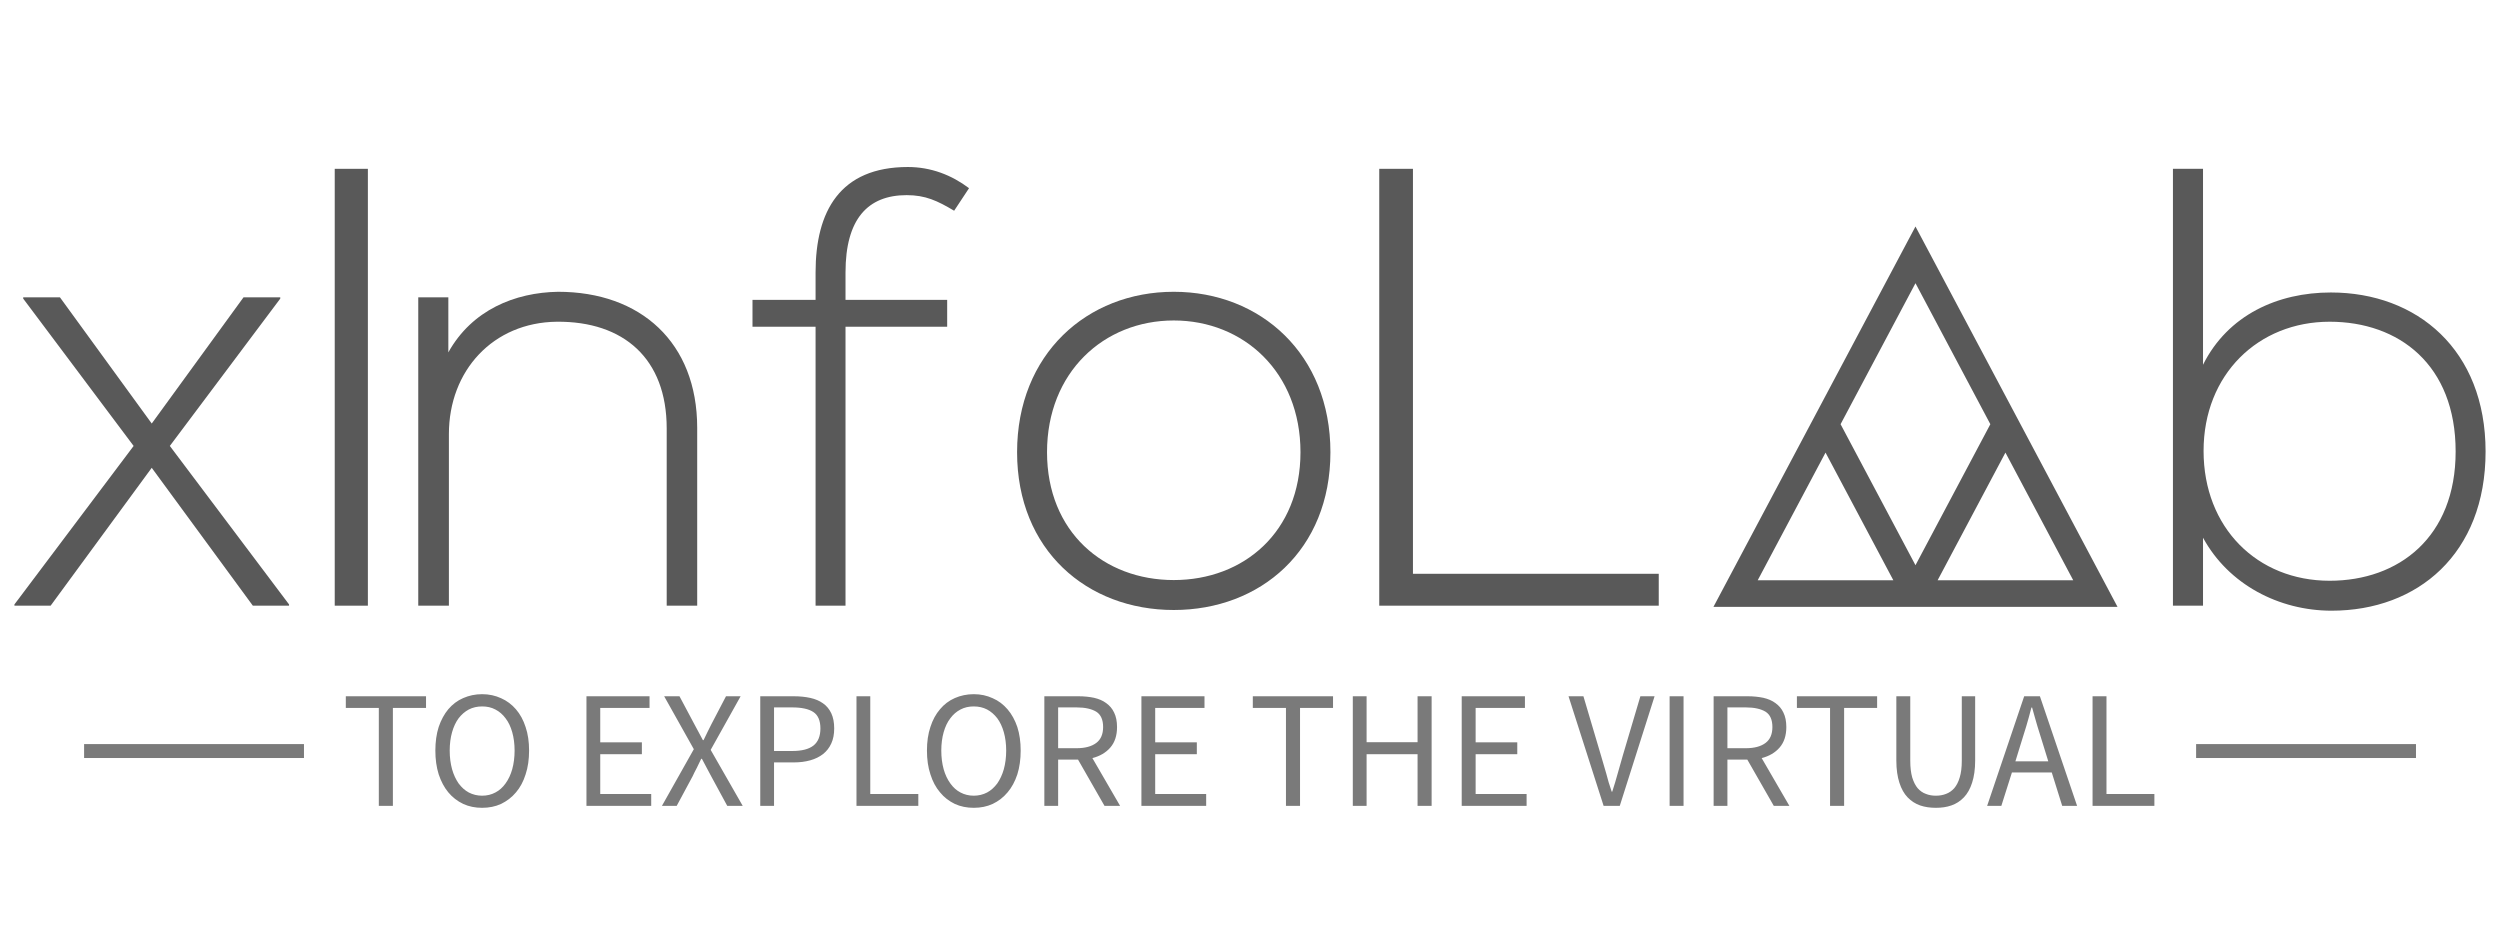
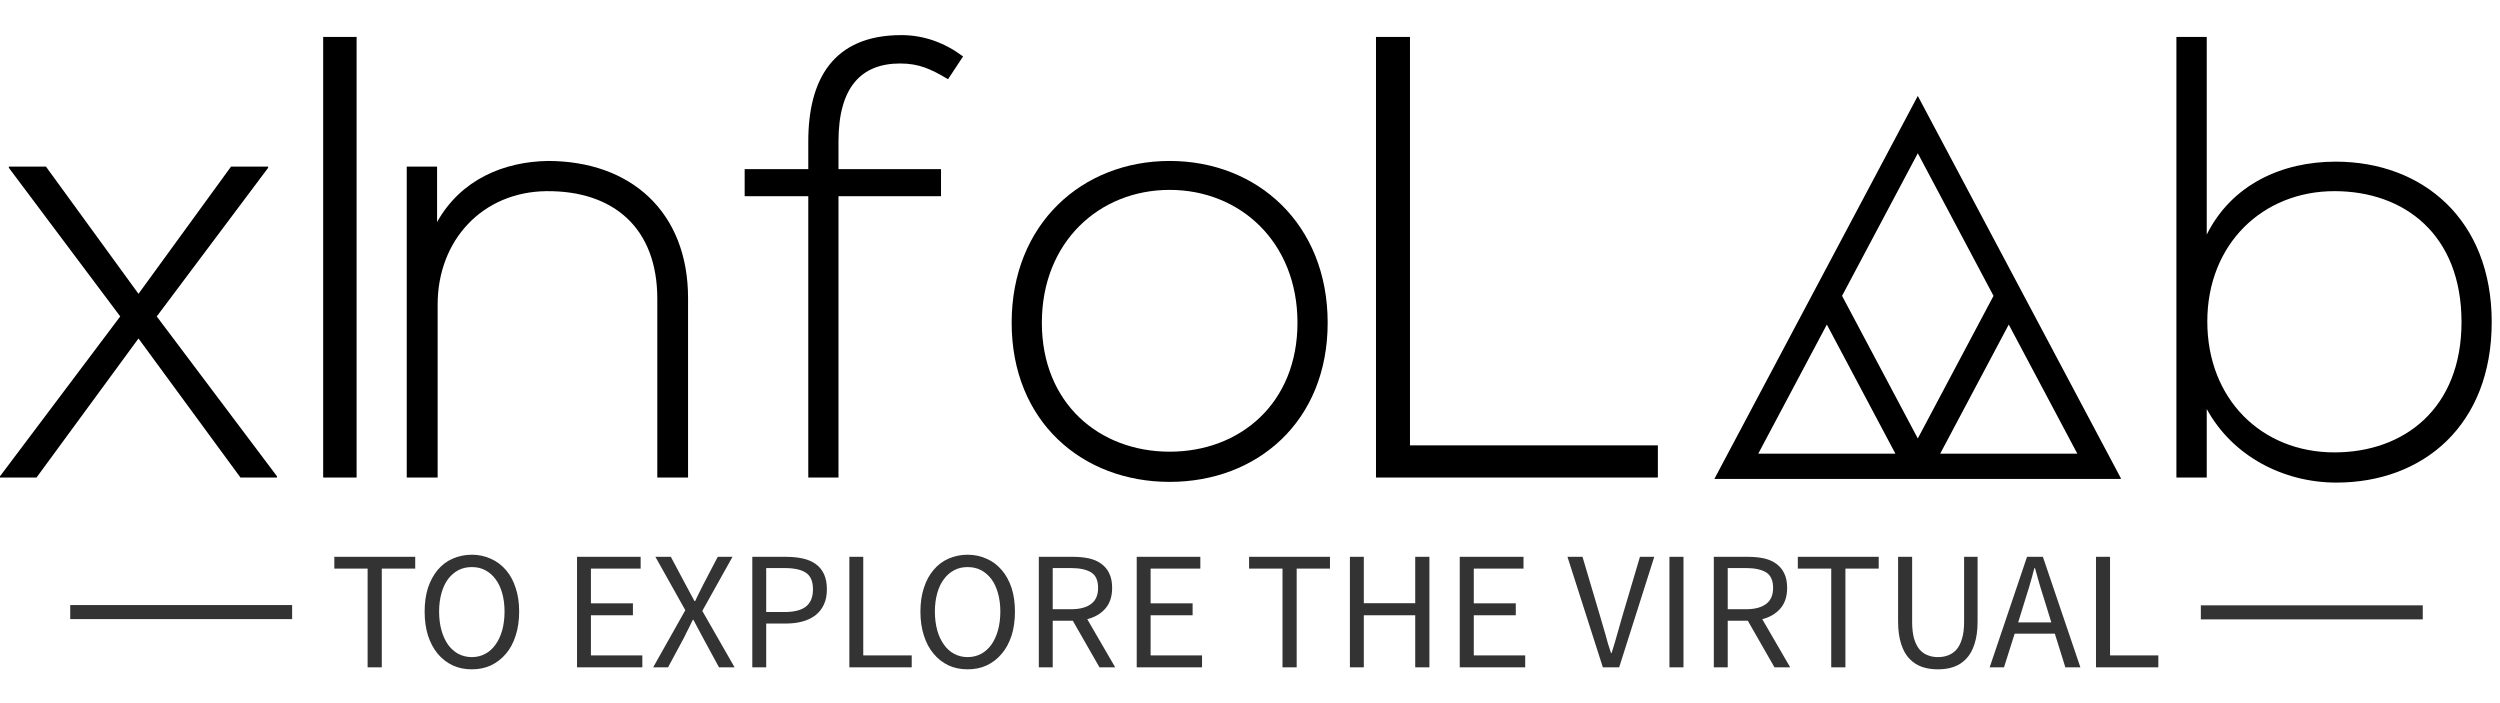
- <svg xmlns="http://www.w3.org/2000/svg" data-v-2cb57da0="" version="1.0" class="xinfolab-logo" width="660" height="250" viewBox="85 90 170 68" color-interpolation-filters="sRGB" style="margin: auto; fill: rgba(0, 0, 0, 0.65);">
-   <g data-v-2cb57da0="" transform="translate(81.27891,101.9914)">
-     <g class="logo" transform="translate(0,0)">
+ <svg xmlns="http://www.w3.org/2000/svg" version="1.0" class="xinfolab-logo" width="178" height="50" viewBox="0 0 178 45" color-interpolation-filters="sRGB">
+   <g>
+     <g class="logo">
      <g transform="translate(0, 0)">
-         <g data-gra="path-name" transform="scale(1)">
-           <path d="M3.67-22.14L1.03-22.14L1.03-22.05L8.96-11.47L0.40-0.09L0.40 0L3.00 0L10.26-9.90L17.52 0L20.12 0L20.12-0.09L11.56-11.47L19.49-22.05L19.49-22.14L16.85-22.14L10.26-13.08Z" transform="translate(-0.403286, 31.50112)" />
+         <g data-gra="path-name">
+           <path d="M3.67-22.14L1.03-22.14L1.03-22.05L8.96-11.47L0.40-0.09L0.40 0L3.00 0L10.26-9.90L17.52 0L20.12 0L20.12-0.09L11.56-11.47L19.49-22.05L19.49-22.14L16.85-22.14L10.26-13.08Z" transform="translate(-0.4, 31.5)" />
        </g>
      </g>
      <g transform="translate(23, 0)">
-         <g data-gra="path-name" transform="scale(1)">
-           <path d="M5.29 0L5.29-31.37L2.91-31.37L2.91 0Z" transform="translate(-2.912621, 31.50112)" />
+         <g data-gra="path-name">
+           <path d="M5.29 0L5.29-31.37L2.91-31.37L2.91 0Z" transform="translate(-2.9, 31.5)" />
        </g>
      </g>
      <g transform="translate(29, 0)">
-         <g data-gra="path-name" transform="scale(1)">
-           <path d="M2.46-22.14L2.46 0L4.66 0L4.66-12.32C4.66-16.89 7.84-20.34 12.41-20.39C17.21-20.43 20.30-17.74 20.30-12.73L20.30 0L22.49 0L22.49-12.77C22.49-18.91 18.42-22.54 12.50-22.54C9.41-22.49 6.32-21.24 4.62-18.19L4.62-22.14Z" transform="translate(-2.464526, 31.50112)" />
+         <g data-gra="path-name">
+           <path d="M2.46-22.14L2.46 0L4.66 0L4.66-12.32C4.66-16.89 7.84-20.34 12.41-20.39C17.21-20.43 20.30-17.74 20.30-12.73L20.30 0L22.49 0L22.49-12.77C22.49-18.91 18.42-22.54 12.50-22.54C9.41-22.49 6.32-21.24 4.62-18.19L4.62-22.14Z" transform="translate(-2.5, 31.5)" />
        </g>
      </g>
      <g transform="translate(53, 0)">
-         <g data-gra="path-name" transform="scale(1)">
-           <path d="M6.90 0L6.90-20.03L14.20-20.03L14.20-21.96L6.90-21.96L6.90-23.93C6.90-27.78 8.51-29.48 11.29-29.48C12.64-29.48 13.49-29.08 14.70-28.36L15.77-29.98C14.52-30.92 13.04-31.50 11.38-31.50C6.50-31.50 4.75-28.32 4.75-23.93L4.75-21.96L0.22-21.96L0.22-20.03L4.75-20.03L4.75 0Z" transform="translate(-0.2240478, 31.50112)" />
+         <g data-gra="path-name">
+           <path d="M6.90 0L6.90-20.03L14.20-20.03L14.20-21.96L6.90-21.96L6.90-23.93C6.90-27.78 8.51-29.48 11.29-29.48C12.64-29.48 13.49-29.08 14.70-28.36L15.77-29.98C14.52-30.92 13.04-31.50 11.38-31.50C6.50-31.50 4.75-28.32 4.75-23.93L4.75-21.96L0.22-21.96L0.22-20.03L4.75-20.03L4.75 0Z" transform="translate(-0.2, 31.5)" />
        </g>
      </g>
      <g transform="translate(72, 0)">
-         <g data-gra="path-name" transform="scale(1)">
-           <path d="M12.68 0.31C18.91 0.31 23.93-3.99 23.93-11.02C23.93-18.06 18.91-22.54 12.68-22.54C6.45-22.54 1.43-18.06 1.43-11.02C1.43-3.99 6.45 0.31 12.68 0.31ZM12.68-1.84C7.66-1.84 3.58-5.29 3.58-11.02C3.58-16.76 7.66-20.48 12.68-20.48C17.70-20.48 21.78-16.76 21.78-11.02C21.78-5.29 17.70-1.84 12.68-1.84Z" transform="translate(-1.433906, 31.50112)" />
+         <g data-gra="path-name">
+           <path d="M12.68 0.31C18.91 0.31 23.93-3.99 23.93-11.02C23.93-18.06 18.91-22.54 12.68-22.54C6.45-22.54 1.43-18.06 1.43-11.02C1.43-3.99 6.45 0.31 12.68 0.31ZM12.68-1.84C7.66-1.84 3.58-5.29 3.58-11.02C3.58-16.76 7.66-20.48 12.68-20.48C17.70-20.48 21.78-16.76 21.78-11.02C21.78-5.29 17.70-1.84 12.68-1.84Z" transform="translate(-1.4, 31.5)" />
        </g>
      </g>
      <g transform="translate(98, 0)">
-         <g data-gra="path-name" transform="scale(1)">
-           <path d="M2.87-31.37L2.87 0L22.94 0L22.94-2.29L5.29-2.29L5.29-31.37Z" transform="translate(-2.867812, 31.50112)" />
+         <g data-gra="path-name">
+           <path d="M2.87-31.37L2.87 0L22.94 0L22.94-2.29L5.29-2.29L5.29-31.37Z" transform="translate(-2.9, 31.5)" />
        </g>
      </g>
-       <g transform="translate(122, 4.272539)">
-         <svg class="ico" x="0" y="0" width="29.016" height="27.315" style="overflow: visible;">
-           <svg viewBox="0.002 0.003 99.32 93.495">
+       <g transform="translate(122, 4.3)">
+         <svg class="ico" x="0" y="0" width="29" height="27.3" style="overflow: visible;">
+           <svg viewBox="0 0 99 93">
            <path d="M49.662.003L.002 93.498h99.32L49.661.003zm38.778 86.96H55.1l16.67-31.388 16.67 31.388zM68.064 48.6L49.662 83.258l-18.41-34.659 18.41-34.658 18.402 34.658zm-40.51 6.976l16.67 31.388H10.878l16.677-31.388z" />
          </svg>
        </svg>
      </g>
      <g transform="translate(155, 0)">
-         <g data-gra="path-name" transform="scale(1)">
-           <path d="M13.71-20.39C18.69-20.39 22.76-17.30 22.76-11.07C22.76-4.93 18.69-1.79 13.71-1.79C8.51-1.79 4.66-5.60 4.66-11.11C4.66-16.62 8.60-20.39 13.71-20.39ZM2.46-31.37L2.46 0L4.62 0L4.62-4.88C6.45-1.52 10.08 0.36 13.85 0.36C20.03 0.36 24.91-3.72 24.91-11.07C24.91-18.37 19.99-22.49 13.80-22.49C9.99-22.49 6.41-20.88 4.62-17.30L4.62-31.37Z" transform="translate(-2.464526, 31.50112)" />
+         <g data-gra="path-name">
+           <path d="M13.71-20.39C18.69-20.39 22.76-17.30 22.76-11.07C22.76-4.93 18.69-1.79 13.71-1.79C8.51-1.79 4.66-5.60 4.66-11.11C4.66-16.62 8.60-20.39 13.71-20.39ZM2.46-31.37L2.46 0L4.62 0L4.62-4.88C6.45-1.52 10.08 0.36 13.85 0.36C20.03 0.36 24.91-3.72 24.91-11.07C24.91-18.37 19.99-22.49 13.80-22.49C9.99-22.49 6.41-20.88 4.62-17.30L4.62-31.37Z" transform="translate(-2.5, 31.5)" />
        </g>
      </g>
    </g>
-     <g class="slogan" data-gra="path-slogan" fill-opacity="0.8" transform="translate(5,37.86)">
-       <rect x="0" height="1" y="3.58" width="15.789" />
-       <rect height="1" y="3.58" width="15.789" x="151.659" />
-       <g transform="translate(18.78937,0)">
-         <g transform="scale(1)">
+     <g class="slogan" data-gra="path-slogan" fill-opacity="0.8" transform="translate(5,37)">
+       <rect x="0" height="1" y="3.58" width="15.8" />
+       <rect height="1" y="3.6" width="15.8" x="151.7" />
+       <g transform="translate(18.8,0)">
+         <g>
          <path d="M2.71-7.03L2.71 0L3.72 0L3.72-7.03L6.10-7.03L6.10-7.87L0.34-7.87L0.34-7.03ZM10.13 0.14C10.62 0.14 11.08 0.05 11.49-0.14C11.90-0.34 12.26-0.61 12.56-0.97C12.86-1.32 13.09-1.75 13.25-2.26C13.42-2.77 13.50-3.34 13.50-3.97C13.50-4.60 13.42-5.16 13.25-5.66C13.09-6.16 12.86-6.58 12.56-6.93C12.26-7.28 11.90-7.55 11.49-7.73C11.08-7.92 10.62-8.02 10.13-8.02C9.63-8.02 9.18-7.92 8.77-7.74C8.35-7.56 8.00-7.29 7.70-6.94C7.41-6.59 7.18-6.17 7.01-5.67C6.85-5.17 6.77-4.60 6.77-3.97C6.77-3.34 6.85-2.77 7.01-2.26C7.18-1.75 7.41-1.32 7.70-0.97C8.00-0.61 8.35-0.34 8.77-0.14C9.18 0.05 9.63 0.14 10.13 0.14ZM10.13-0.73C9.78-0.73 9.46-0.81 9.17-0.96C8.89-1.11 8.65-1.33 8.44-1.61C8.24-1.90 8.08-2.24 7.97-2.63C7.86-3.03 7.80-3.48 7.80-3.97C7.80-4.46 7.86-4.90 7.97-5.29C8.08-5.68 8.24-6.02 8.44-6.29C8.65-6.56 8.89-6.77 9.17-6.92C9.46-7.07 9.78-7.14 10.13-7.14C10.48-7.14 10.80-7.07 11.08-6.92C11.37-6.77 11.61-6.56 11.81-6.29C12.02-6.02 12.18-5.68 12.29-5.29C12.40-4.90 12.46-4.46 12.46-3.97C12.46-3.48 12.40-3.03 12.29-2.63C12.18-2.24 12.02-1.90 11.81-1.61C11.61-1.33 11.37-1.11 11.08-0.96C10.80-0.81 10.48-0.73 10.13-0.73ZM17.62-7.87L17.62 0L22.27 0L22.27-0.85L18.61-0.85L18.61-3.71L21.60-3.71L21.60-4.56L18.61-4.56L18.61-7.03L22.15-7.03L22.15-7.87ZM25.33-4.07L23.04 0L24.10 0L25.24-2.12C25.33-2.32 25.43-2.51 25.54-2.72C25.64-2.92 25.75-3.14 25.86-3.38L25.91-3.38C26.04-3.14 26.15-2.92 26.26-2.72C26.37-2.51 26.48-2.32 26.58-2.12L27.73 0L28.84 0L26.54-4.02L28.69-7.87L27.64-7.87L26.59-5.86C26.50-5.67 26.41-5.49 26.32-5.32C26.24-5.15 26.14-4.95 26.03-4.72L25.98-4.72C25.86-4.95 25.75-5.15 25.66-5.32C25.57-5.49 25.47-5.67 25.37-5.86L24.30-7.87L23.20-7.87ZM30.10-7.87L30.10 0L31.09 0L31.09-3.12L32.51-3.12C32.94-3.12 33.33-3.17 33.69-3.27C34.05-3.37 34.35-3.52 34.61-3.72C34.86-3.92 35.06-4.17 35.20-4.48C35.34-4.78 35.41-5.14 35.41-5.56C35.41-5.99 35.34-6.35 35.20-6.65C35.06-6.94 34.87-7.18 34.61-7.36C34.36-7.54 34.06-7.67 33.70-7.75C33.34-7.83 32.94-7.87 32.51-7.87ZM32.39-3.94L31.09-3.94L31.09-7.07L32.39-7.07C33.07-7.07 33.58-6.96 33.91-6.74C34.25-6.52 34.42-6.12 34.42-5.56C34.42-5.00 34.25-4.59 33.92-4.33C33.59-4.07 33.08-3.94 32.39-3.94ZM37.01-7.87L37.01 0L41.45 0L41.45-0.85L38.00-0.85L38.00-7.87ZM45.43 0.14C45.93 0.14 46.38 0.05 46.79-0.14C47.21-0.34 47.56-0.61 47.86-0.97C48.16-1.32 48.39-1.75 48.56-2.26C48.72-2.77 48.80-3.34 48.80-3.97C48.80-4.60 48.72-5.16 48.56-5.66C48.39-6.16 48.16-6.58 47.86-6.93C47.56-7.28 47.21-7.55 46.79-7.73C46.38-7.92 45.93-8.02 45.43-8.02C44.94-8.02 44.48-7.92 44.07-7.74C43.66-7.56 43.30-7.29 43.01-6.94C42.71-6.59 42.48-6.17 42.32-5.67C42.15-5.17 42.07-4.60 42.07-3.97C42.07-3.34 42.15-2.77 42.32-2.26C42.48-1.75 42.71-1.32 43.01-0.97C43.30-0.61 43.66-0.34 44.07-0.14C44.48 0.05 44.94 0.14 45.43 0.14ZM45.43-0.73C45.08-0.73 44.76-0.81 44.48-0.96C44.19-1.11 43.95-1.33 43.75-1.61C43.54-1.90 43.38-2.24 43.27-2.63C43.16-3.03 43.10-3.48 43.10-3.97C43.10-4.46 43.16-4.90 43.27-5.29C43.38-5.68 43.54-6.02 43.75-6.29C43.95-6.56 44.19-6.77 44.48-6.92C44.76-7.07 45.08-7.14 45.43-7.14C45.78-7.14 46.10-7.07 46.39-6.92C46.67-6.77 46.91-6.56 47.12-6.29C47.32-6.02 47.48-5.68 47.59-5.29C47.70-4.90 47.76-4.46 47.76-3.97C47.76-3.48 47.70-3.03 47.59-2.63C47.48-2.24 47.32-1.90 47.12-1.61C46.91-1.33 46.67-1.11 46.39-0.96C46.10-0.81 45.78-0.73 45.43-0.73ZM51.49-4.14L51.49-7.07L52.81-7.07C53.43-7.07 53.90-6.96 54.23-6.76C54.56-6.55 54.72-6.18 54.72-5.66C54.72-5.15 54.56-4.77 54.23-4.52C53.90-4.27 53.43-4.14 52.81-4.14ZM54.82 0L55.94 0L53.95-3.43C54.49-3.57 54.92-3.82 55.24-4.19C55.56-4.56 55.72-5.05 55.72-5.66C55.72-6.07 55.65-6.42 55.51-6.70C55.38-6.98 55.19-7.20 54.94-7.38C54.70-7.56 54.41-7.68 54.07-7.76C53.73-7.83 53.36-7.87 52.96-7.87L50.50-7.87L50.50 0L51.49 0L51.49-3.32L52.92-3.32ZM57.47-7.87L57.47 0L62.12 0L62.12-0.85L58.46-0.85L58.46-3.71L61.45-3.71L61.45-4.56L58.46-4.56L58.46-7.03L62.00-7.03L62.00-7.87ZM67.85-7.03L67.85 0L68.86 0L68.86-7.03L71.23-7.03L71.23-7.87L65.47-7.87L65.47-7.03ZM72.65-7.87L72.65 0L73.64 0L73.64-3.71L77.30-3.71L77.30 0L78.31 0L78.31-7.87L77.30-7.87L77.30-4.57L73.64-4.57L73.64-7.87ZM80.47-7.87L80.47 0L85.13 0L85.13-0.85L81.47-0.85L81.47-3.71L84.46-3.71L84.46-4.56L81.47-4.56L81.47-7.03L85.01-7.03L85.01-7.87ZM88.14-7.87L90.66 0L91.82 0L94.32-7.87L93.30-7.87L92.04-3.62C91.90-3.15 91.78-2.72 91.67-2.32C91.56-1.92 91.43-1.48 91.28-1.02L91.24-1.02C91.08-1.48 90.95-1.92 90.85-2.32C90.74-2.72 90.61-3.15 90.47-3.62L89.21-7.87ZM95.40-7.87L95.40 0L96.40 0L96.40-7.87ZM99.55-4.14L99.55-7.07L100.87-7.07C101.49-7.07 101.96-6.96 102.29-6.76C102.62-6.55 102.78-6.18 102.78-5.66C102.78-5.15 102.62-4.77 102.29-4.52C101.96-4.27 101.49-4.14 100.87-4.14ZM102.88 0L104.00 0L102.01-3.43C102.55-3.57 102.98-3.82 103.30-4.19C103.62-4.56 103.78-5.05 103.78-5.66C103.78-6.07 103.71-6.42 103.57-6.70C103.44-6.98 103.25-7.20 103.00-7.38C102.76-7.56 102.47-7.68 102.13-7.76C101.79-7.83 101.42-7.87 101.02-7.87L98.56-7.87L98.56 0L99.55 0L99.55-3.32L100.98-3.32ZM106.92-7.03L106.92 0L107.93 0L107.93-7.03L110.30-7.03L110.30-7.87L104.54-7.87L104.54-7.03ZM111.68-7.87L111.68-3.25C111.68-2.62 111.76-2.09 111.90-1.66C112.04-1.22 112.24-0.87 112.49-0.61C112.75-0.34 113.05-0.15 113.39-0.03C113.74 0.09 114.12 0.14 114.52 0.14C114.92 0.14 115.29 0.09 115.63-0.03C115.98-0.15 116.27-0.34 116.53-0.61C116.78-0.87 116.98-1.22 117.12-1.66C117.26-2.09 117.34-2.62 117.34-3.25L117.34-7.87L116.38-7.87L116.38-3.23C116.38-2.76 116.33-2.36 116.23-2.04C116.14-1.72 116.00-1.46 115.84-1.27C115.67-1.08 115.47-0.94 115.25-0.86C115.02-0.77 114.78-0.73 114.52-0.73C114.26-0.73 114.02-0.77 113.80-0.86C113.57-0.94 113.38-1.08 113.21-1.27C113.05-1.46 112.92-1.72 112.82-2.04C112.73-2.36 112.68-2.76 112.68-3.23L112.68-7.87ZM122.59-3.20L120.23-3.20L120.60-4.40C120.74-4.84 120.88-5.28 121.01-5.72C121.14-6.15 121.26-6.60 121.38-7.06L121.43-7.06C121.56-6.60 121.68-6.15 121.81-5.72C121.94-5.28 122.08-4.84 122.22-4.40ZM122.84-2.40L123.59 0L124.66 0L121.99-7.87L120.86-7.87L118.20 0L119.22 0L119.98-2.40ZM125.77-7.87L125.77 0L130.21 0L130.21-0.85L126.77-0.85L126.77-7.87Z" transform="translate(-0.336, 8.016)" />
        </g>
      </g>
    </g>
  </g>
</svg>
